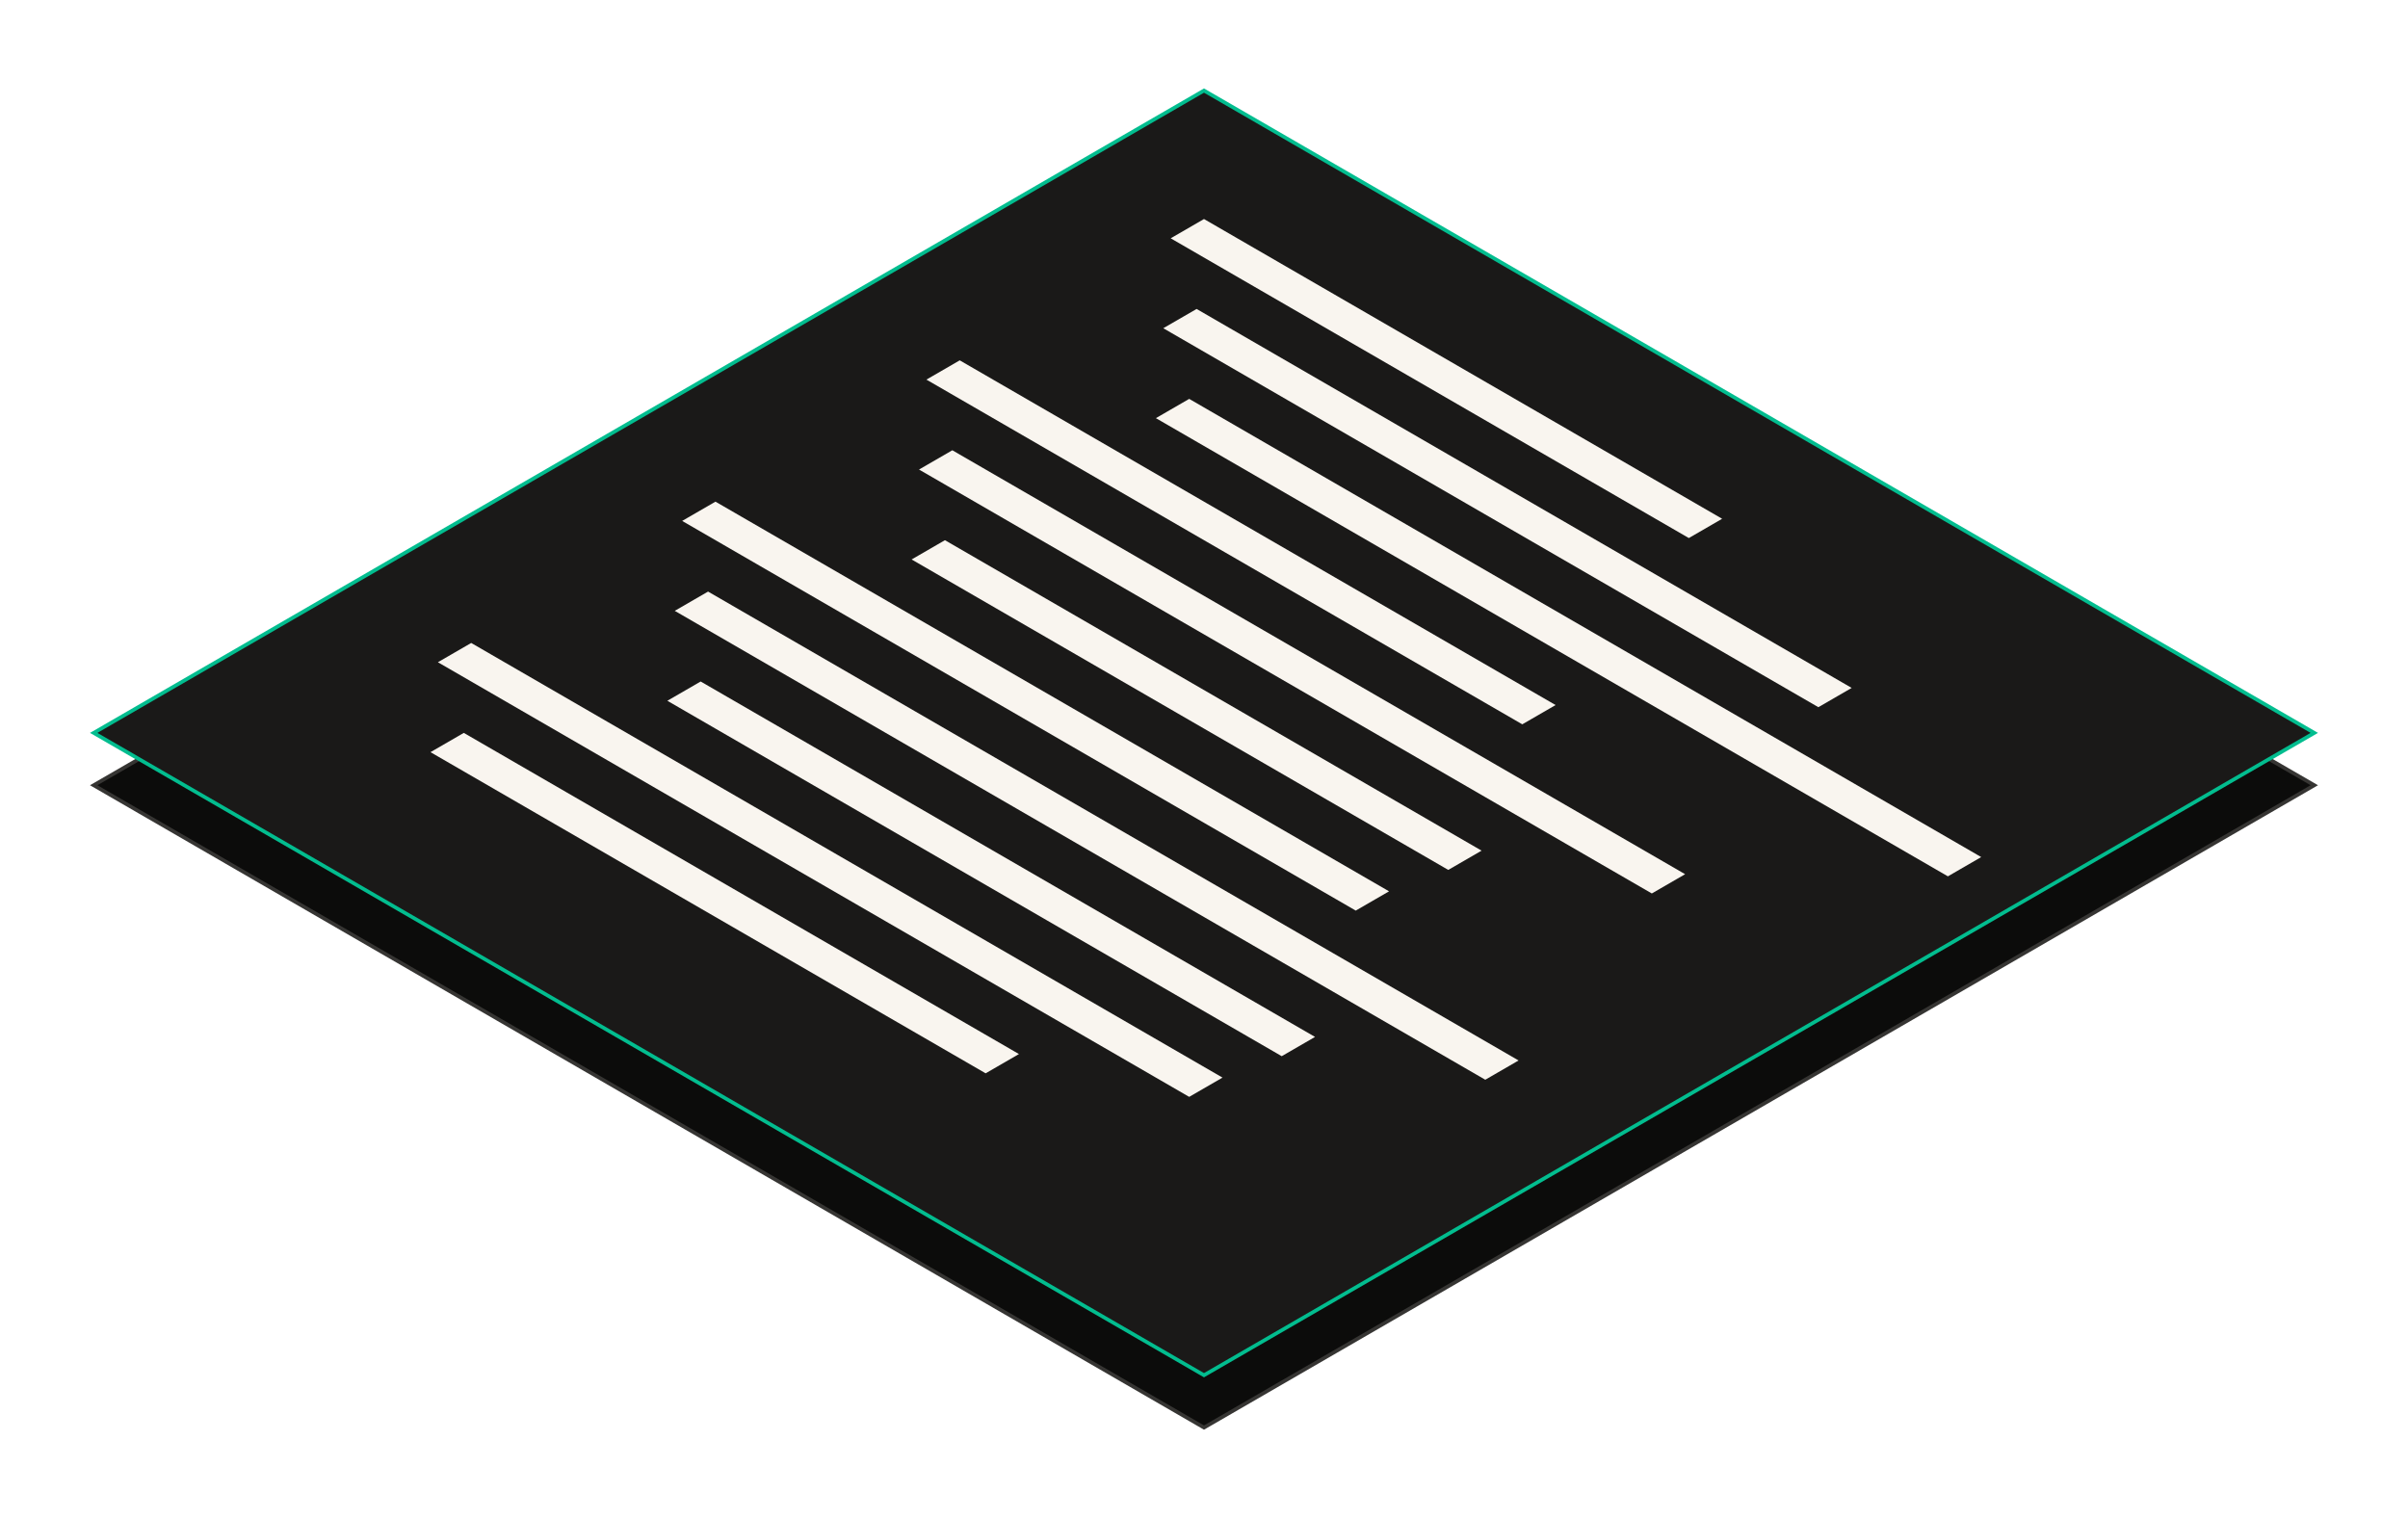
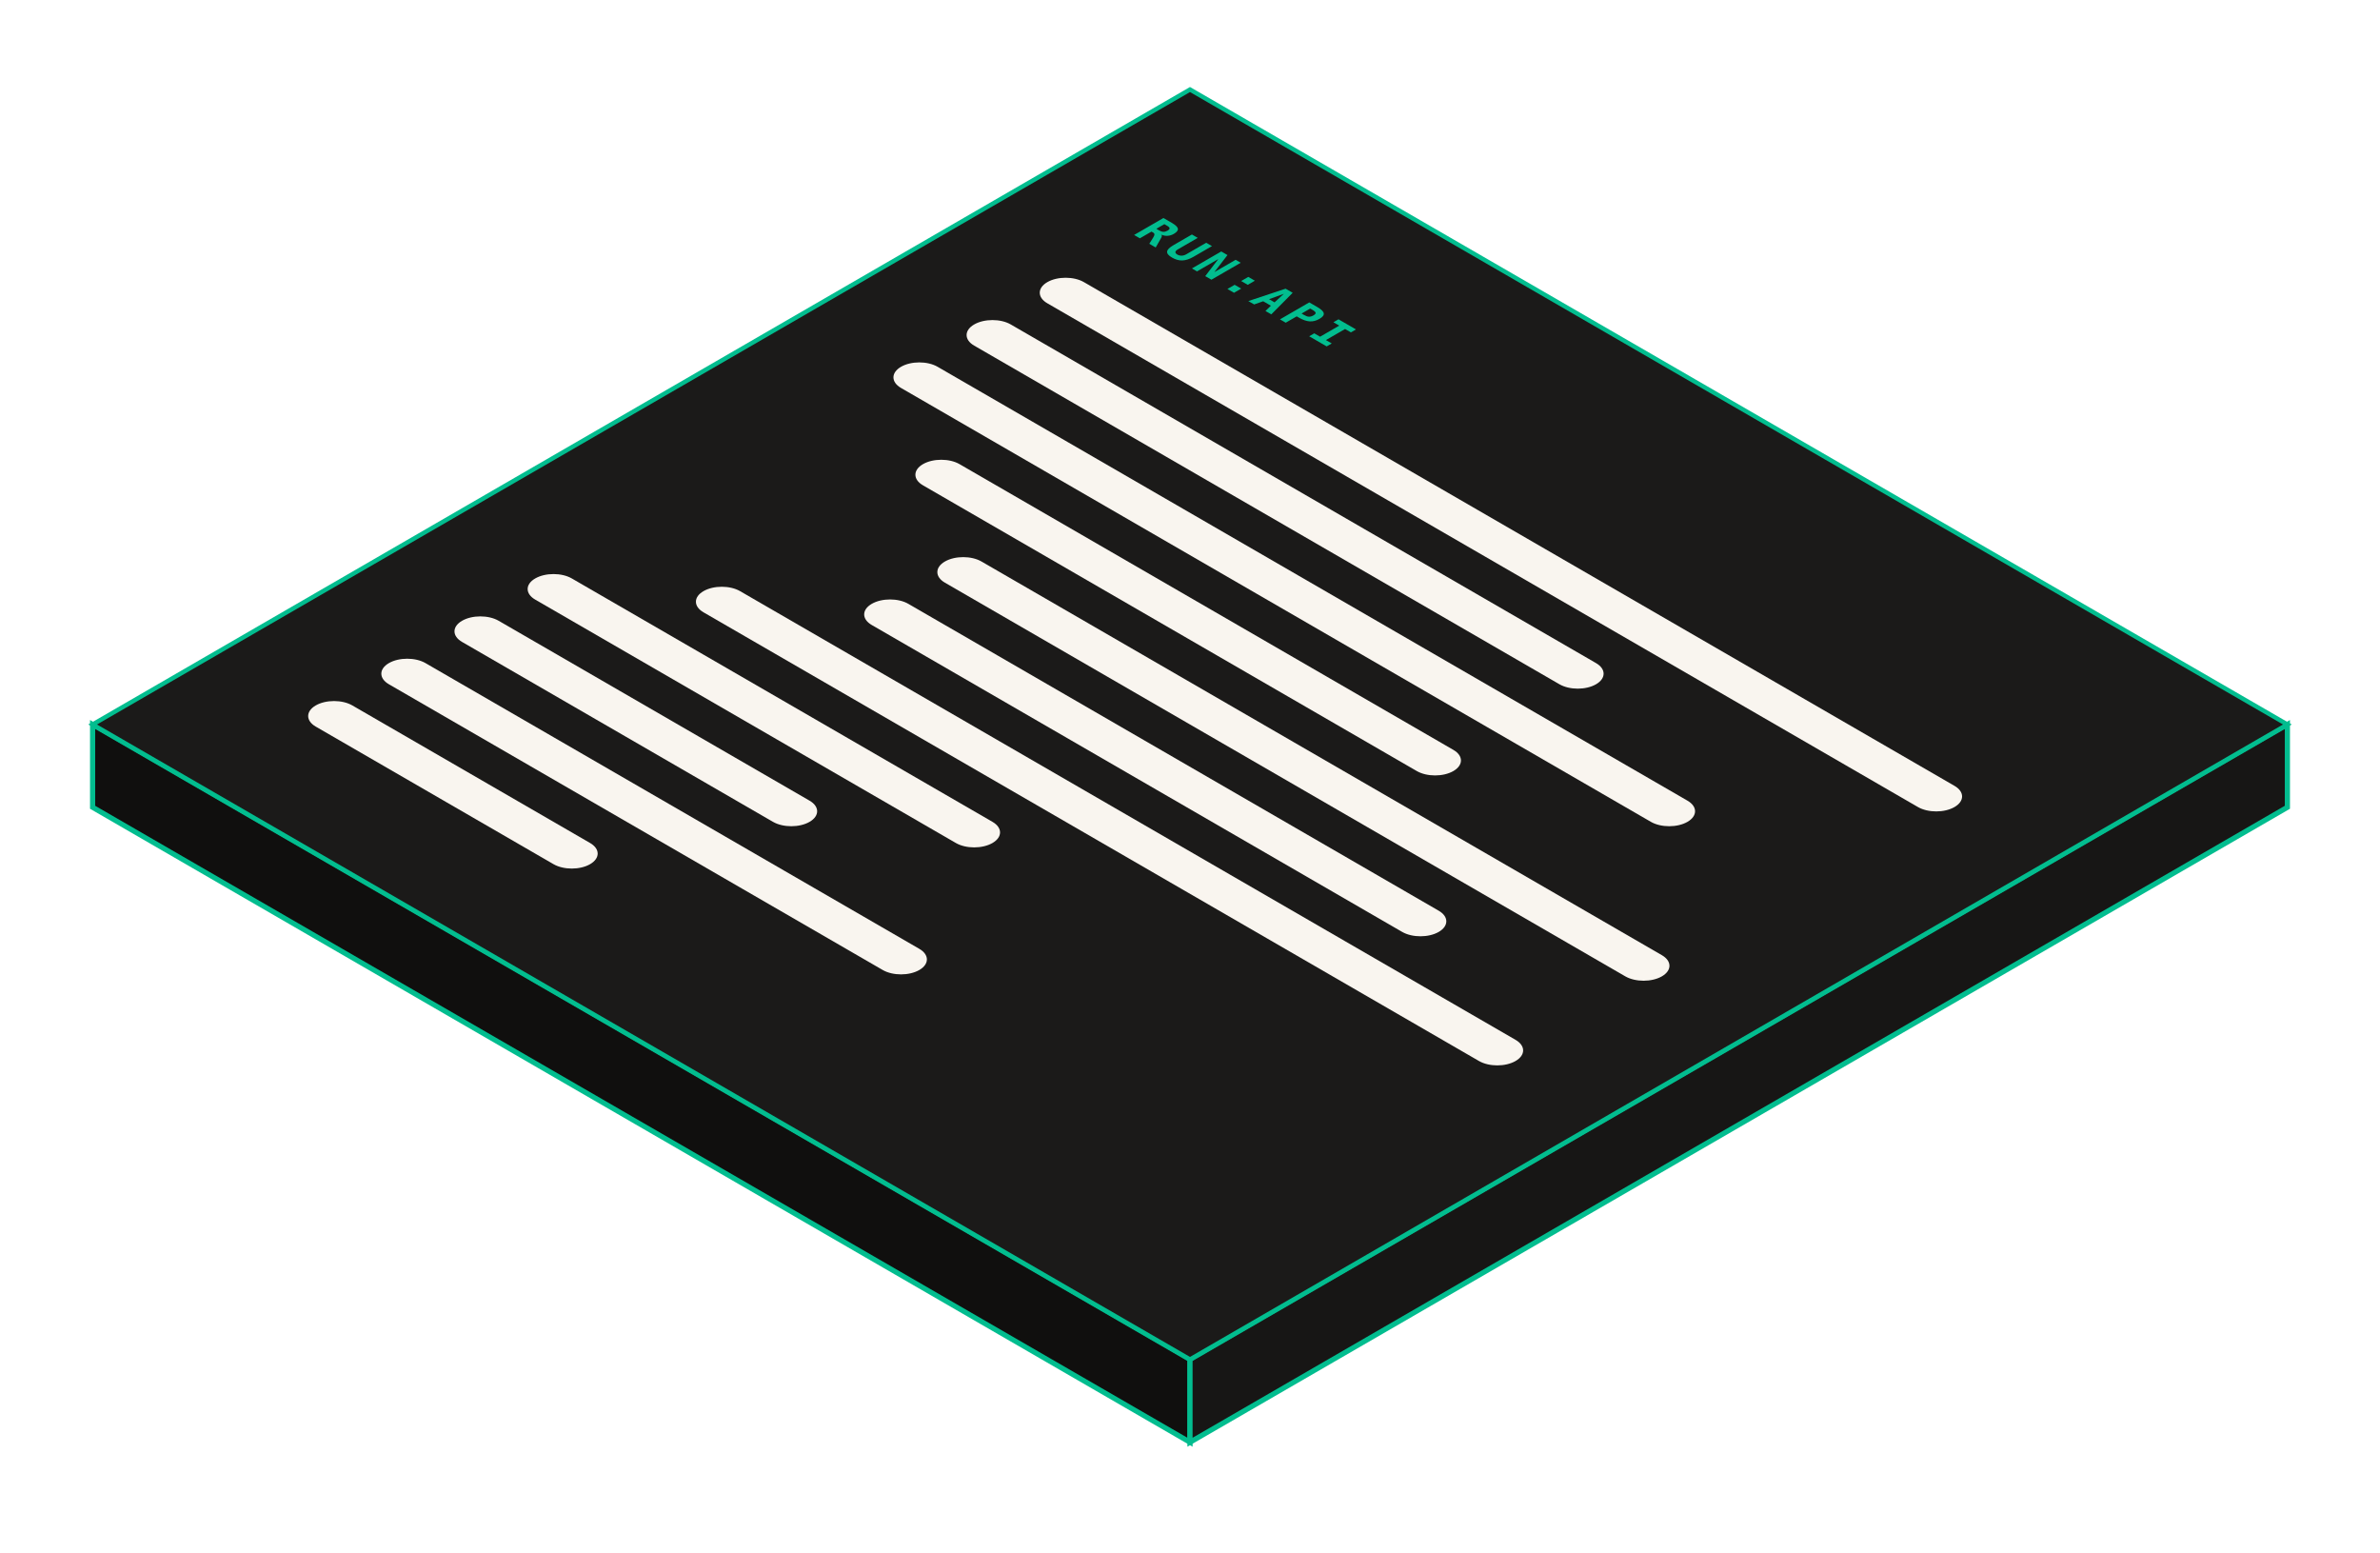
- <svg xmlns="http://www.w3.org/2000/svg" viewBox="-230 -140 460 290" width="460" height="290">
-   <g transform="translate(0 10) matrix(0.707 0.409 -0.707 0.409 0 0)">
-     <rect x="-150" y="-150" width="300" height="300" fill="#0c0c0b" stroke="#363533" stroke-width="1" />
-   </g>
+ <svg xmlns="http://www.w3.org/2000/svg" viewBox="-230 -140 460 300" width="460" height="300">
+   <polygon points="-212.1,0 0,122.7 0,138.7 -212.1,16" fill="#100f0e" stroke="#02bd8f" stroke-width="1" />
+   <polygon points="0,122.7 212.1,0 212.1,16 0,138.7" fill="#171615" stroke="#02bd8f" stroke-width="1" />
  <g transform="matrix(0.707 0.409 -0.707 0.409 0 0)">
-     <rect x="-150" y="-150" width="300" height="300" fill="#1a1918" stroke="#02bd8f" stroke-width="1" />
-     <rect x="-120" y="-120" width="140" height="9" fill="#f9f5ef" />
-     <rect x="-100" y="-98" width="177" height="9" fill="#f9f5ef" />
-     <rect x="-80" y="-76" width="214" height="9" fill="#f9f5ef" />
-     <rect x="-120" y="-54" width="161" height="9" fill="#f9f5ef" />
-     <rect x="-100" y="-32" width="198" height="9" fill="#f9f5ef" />
-     <rect x="-80" y="-10" width="145" height="9" fill="#f9f5ef" />
-     <rect x="-120" y="12" width="182" height="9" fill="#f9f5ef" />
-     <rect x="-100" y="34" width="219" height="9" fill="#f9f5ef" />
-     <rect x="-80" y="56" width="166" height="9" fill="#f9f5ef" />
-     <rect x="-120" y="78" width="203" height="9" fill="#f9f5ef" />
-     <rect x="-100" y="100" width="150" height="9" fill="#f9f5ef" />
+     <rect x="-150" y="-150" width="300" height="300" fill="#1b1a19" stroke="#02bd8f" stroke-width="1.2" />
+     <text x="-124" y="-108" fill="#02bd8f" font-size="11" font-family="ui-monospace, monospace" letter-spacing="0.12em" font-weight="bold">RUN:API</text>
+     <rect x="-124" y="-90" width="248" height="10" rx="5" fill="#f9f5ef" />
+     <rect x="-124" y="-70" width="170" height="10" rx="5" fill="#f9f5ef" />
+     <rect x="-124" y="-50" width="215" height="10" rx="5" fill="#f9f5ef" />
+     <rect x="-98" y="-30" width="145" height="10" rx="5" fill="#f9f5ef" />
+     <rect x="-72" y="-10" width="196" height="10" rx="5" fill="#f9f5ef" />
+     <rect x="-72" y="10" width="155" height="10" rx="5" fill="#f9f5ef" />
+     <rect x="-98" y="30" width="222" height="10" rx="5" fill="#f9f5ef" />
+     <rect x="-124" y="50" width="125" height="10" rx="5" fill="#f9f5ef" />
+     <rect x="-124" y="70" width="95" height="10" rx="5" fill="#f9f5ef" />
+     <rect x="-124" y="90" width="145" height="10" rx="5" fill="#f9f5ef" />
+     <rect x="-124" y="110" width="75" height="10" rx="5" fill="#f9f5ef" />
  </g>
</svg>
